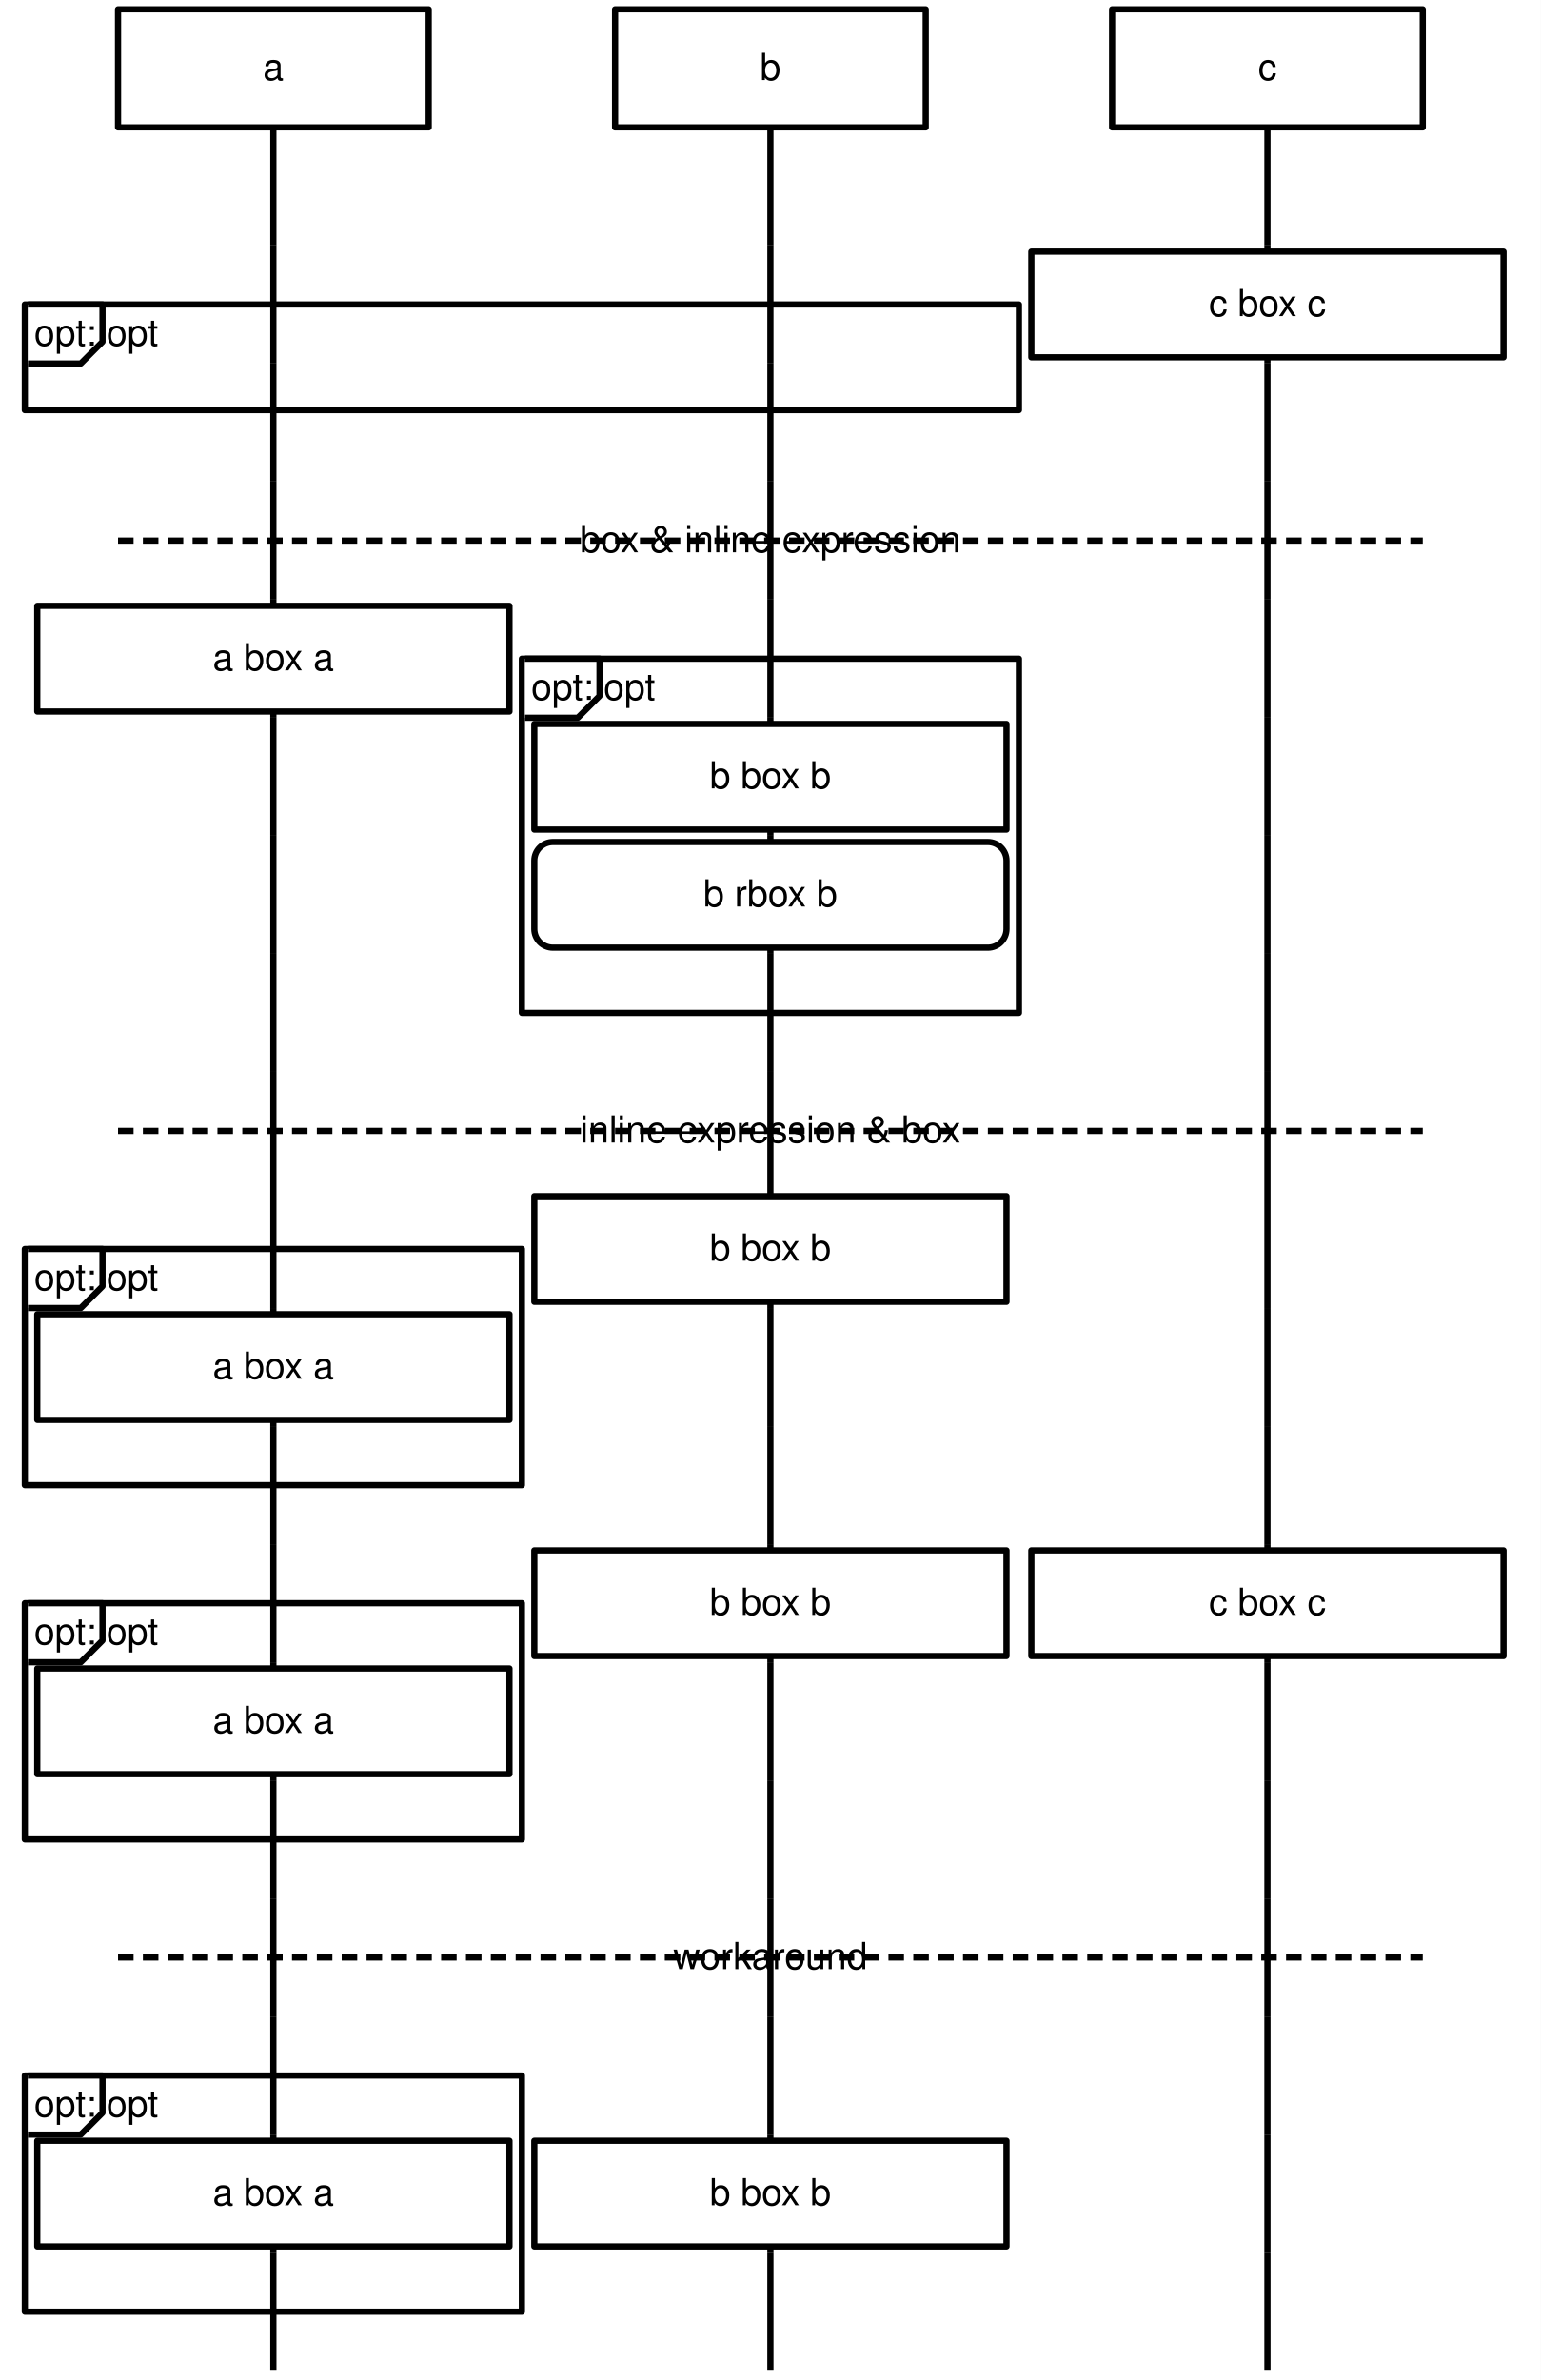
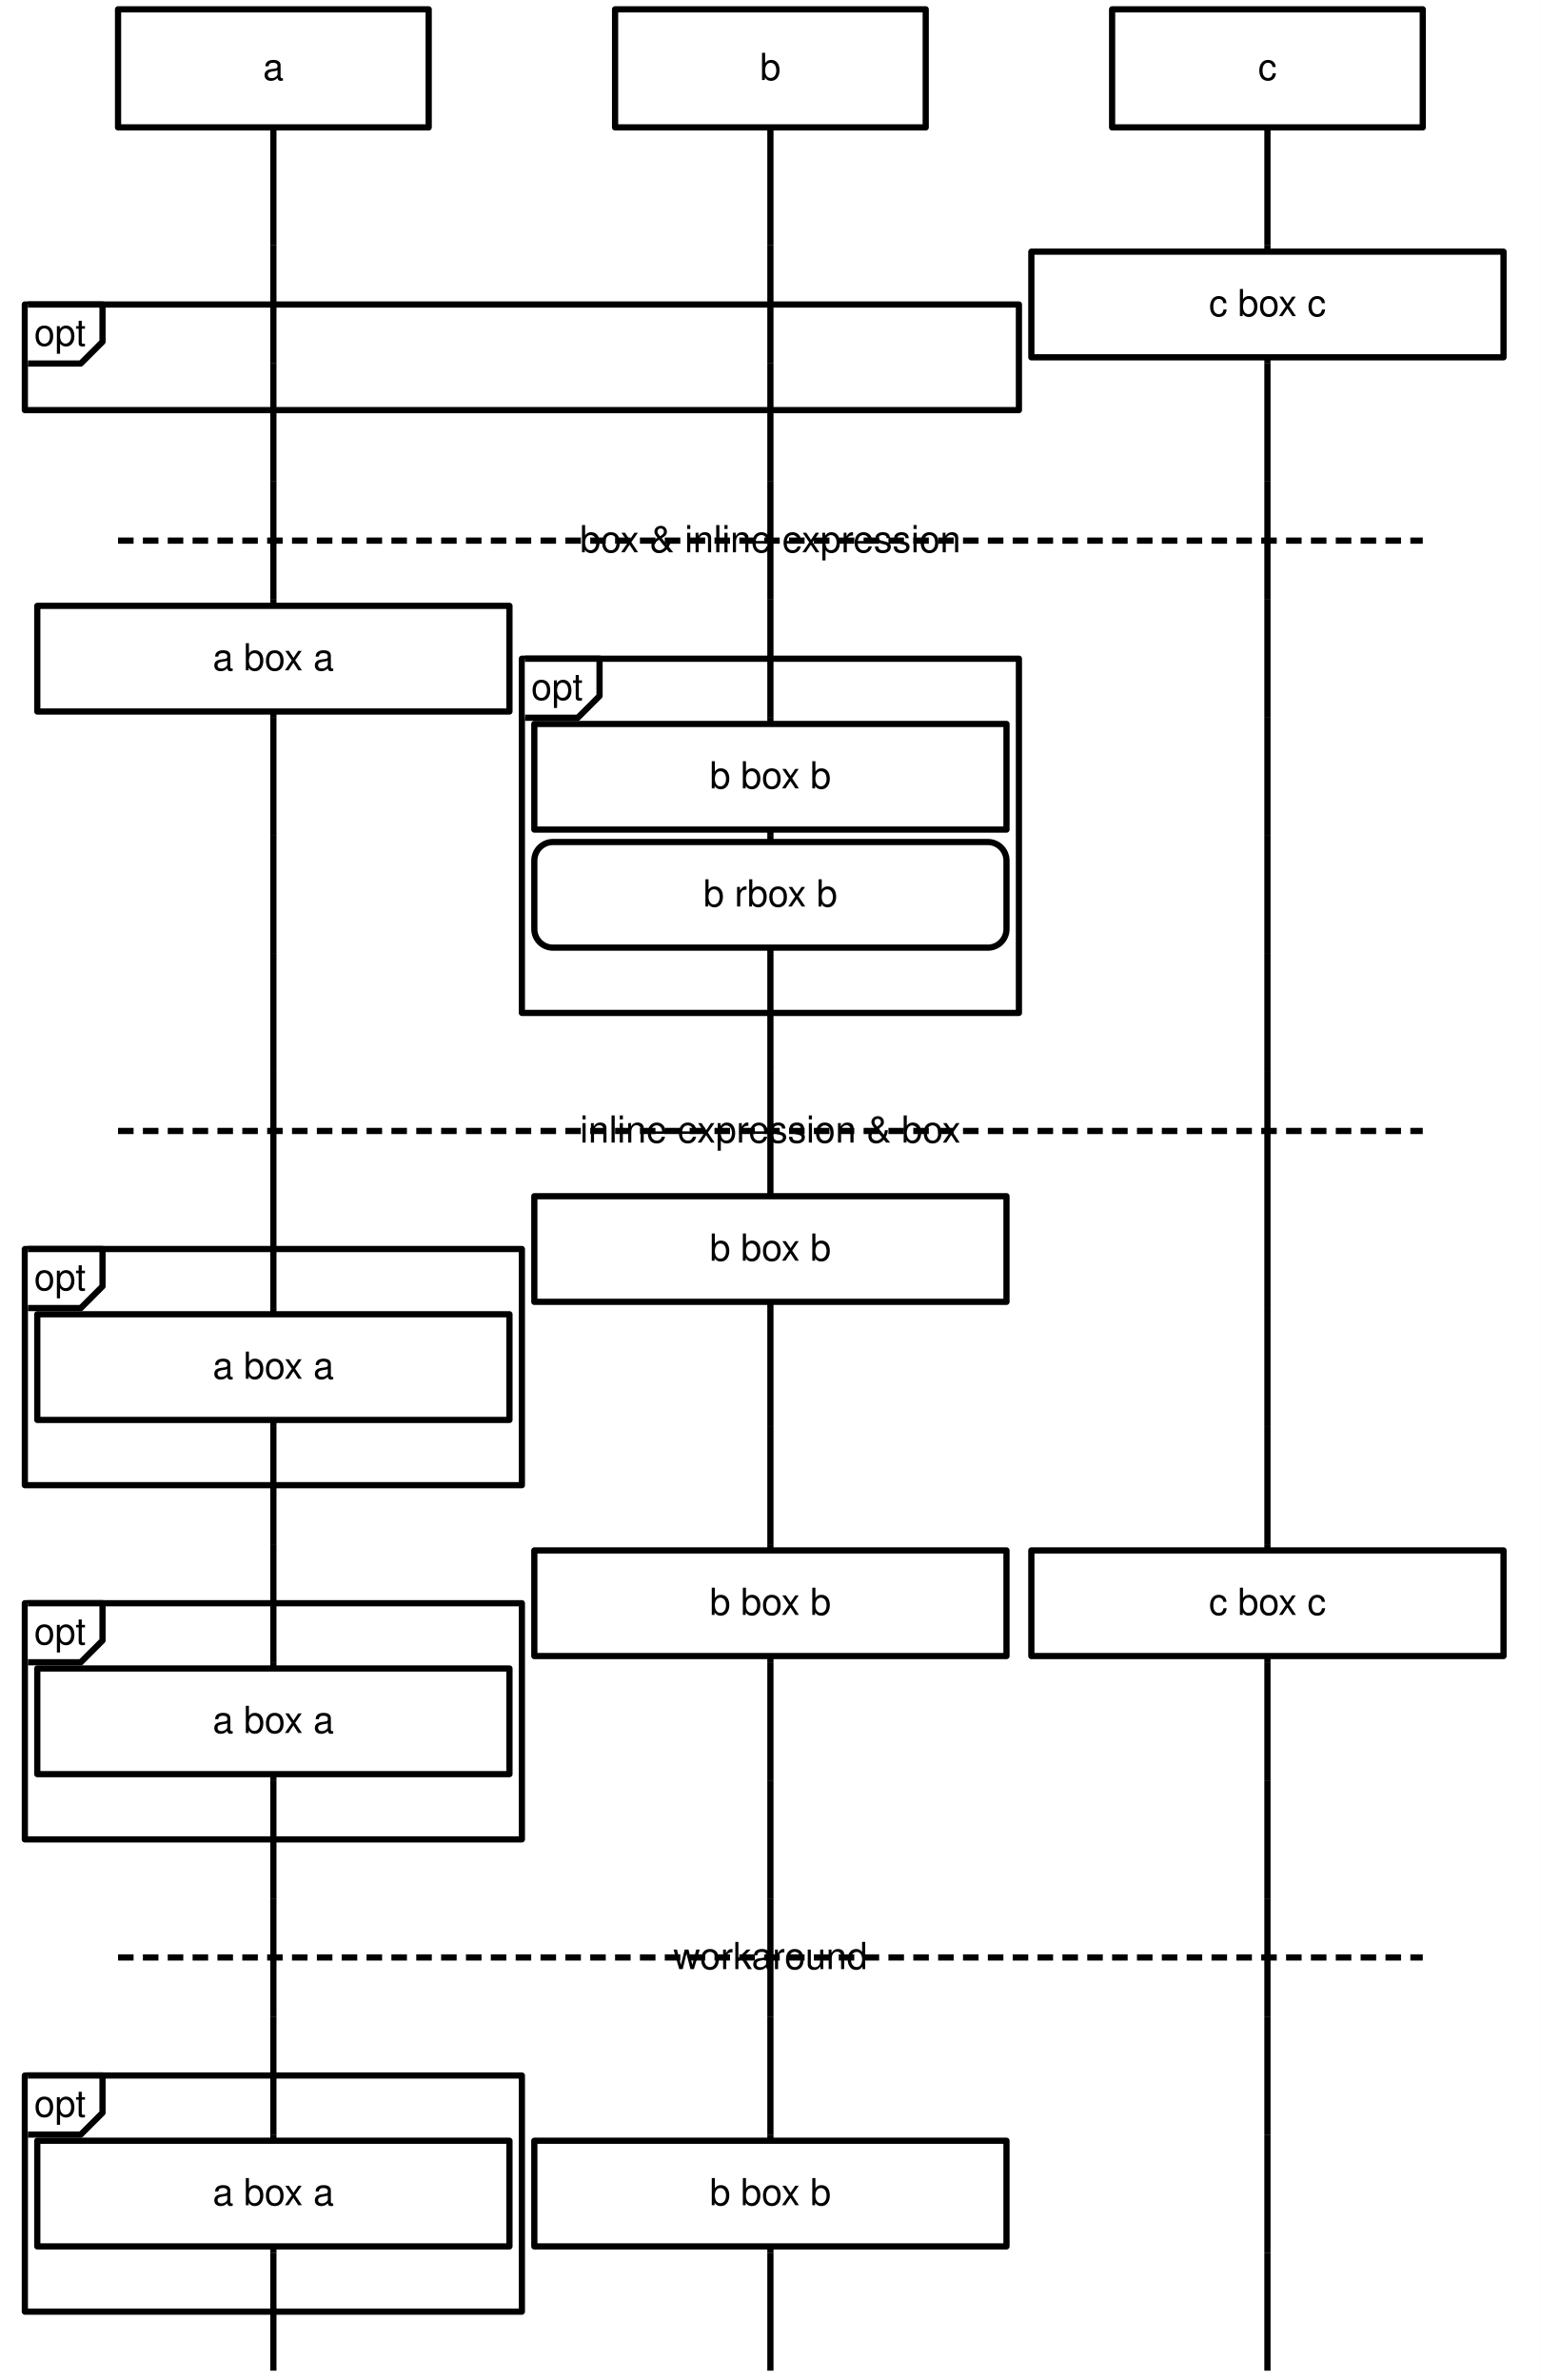
<svg xmlns="http://www.w3.org/2000/svg" version="1.1" id="mscgen_js-svg-__svg" class="mscgen_js-svg-__svg" width="496" height="766" viewBox="0 0 496 766">
  <defs>
    <style type="text/css">svg.mscgen_js-svg-__svg{font-family:Helvetica,sans-serif;font-size:12px;font-weight:normal;font-style:normal;text-decoration:none;background-color:white;stroke:black;stroke-width:2;color:black}.mscgen_js-svg-__svg path, .mscgen_js-svg-__svg rect{fill:none;color:black;stroke:black}.mscgen_js-svg-__svg .label-text-background{fill:white;stroke:white;stroke-width:0}.mscgen_js-svg-__svg .bglayer{fill:white;stroke:white;stroke-width:0}.mscgen_js-svg-__svg line{stroke:black}.mscgen_js-svg-__svg .return, .mscgen_js-svg-__svg .comment{stroke-dasharray:5,3}.mscgen_js-svg-__svg .inline_expression_divider{stroke-dasharray:10,5}.mscgen_js-svg-__svg text{color:inherit;stroke:none;text-anchor:middle}.mscgen_js-svg-__svg text.entity-text{text-decoration:underline}.mscgen_js-svg-__svg text.anchor-start{text-anchor:start}.mscgen_js-svg-__svg .arrow-marker{overflow:visible}.mscgen_js-svg-__svg .arrow-style{stroke-width:1}.mscgen_js-svg-__svg .arcrow, .mscgen_js-svg-__svg .arcrowomit, .mscgen_js-svg-__svg .emphasised{stroke-linecap:butt}.mscgen_js-svg-__svg .arcrowomit{stroke-dasharray:2,2;}.mscgen_js-svg-__svg .box, .mscgen_js-svg-__svg .entity{fill:white;stroke-linejoin:round}.mscgen_js-svg-__svg .inherit{stroke:inherit;color:inherit}.mscgen_js-svg-__svg .inherit-fill{fill:inherit}.mscgen_js-svg-__svg .watermark{stroke:black;color:black;fill:black;font-size:48pt;font-weight:bold;opacity:0.14}</style>
    <g id="mscgen_js-svg-__svg__defs" />
  </defs>
  <g id="mscgen_js-svg-__svg__body" transform="translate(38,3) scale(1,1)">
    <g id="mscgen_js-svg-__svg__background">
      <rect width="496" height="766" x="-38" y="-3" class="bglayer" />
    </g>
    <g id="mscgen_js-svg-__svg__arcspanlayer">
      <rect width="320" height="34" x="-30" y="95" class="box inline_expression opt" />
      <rect width="160" height="114" x="130" y="209" class="box inline_expression opt" />
      <rect width="160" height="76" x="-30" y="399" class="box inline_expression opt" />
      <rect width="160" height="76" x="-30" y="513" class="box inline_expression opt" />
      <rect width="160" height="76" x="-30" y="665" class="box inline_expression opt" />
    </g>
    <g id="mscgen_js-svg-__svg__lifelinelayer">
      <g>
        <line x1="50" y1="38" x2="50" y2="76" class="arcrow" />
        <line x1="210" y1="38" x2="210" y2="76" class="arcrow" />
        <line x1="370" y1="38" x2="370" y2="76" class="arcrow" />
      </g>
      <g>
        <line x1="50" y1="76" x2="50" y2="114" class="arcrow" />
        <line x1="210" y1="76" x2="210" y2="114" class="arcrow" />
        <line x1="370" y1="76" x2="370" y2="114" class="arcrow" />
      </g>
      <g>
        <line x1="50" y1="114" x2="50" y2="152" class="arcrow" />
        <line x1="210" y1="114" x2="210" y2="152" class="arcrow" />
        <line x1="370" y1="114" x2="370" y2="152" class="arcrow" />
      </g>
      <g>
        <line x1="50" y1="152" x2="50" y2="190" class="arcrow" />
        <line x1="210" y1="152" x2="210" y2="190" class="arcrow" />
        <line x1="370" y1="152" x2="370" y2="190" class="arcrow" />
      </g>
      <g>
        <line x1="50" y1="190" x2="50" y2="228" class="arcrow" />
        <line x1="210" y1="190" x2="210" y2="228" class="arcrow" />
        <line x1="370" y1="190" x2="370" y2="228" class="arcrow" />
      </g>
      <g>
        <line x1="50" y1="228" x2="50" y2="266" class="arcrow" />
        <line x1="210" y1="228" x2="210" y2="266" class="arcrow" />
        <line x1="370" y1="228" x2="370" y2="266" class="arcrow" />
      </g>
      <g>
        <line x1="50" y1="266" x2="50" y2="304" class="arcrow" />
        <line x1="210" y1="266" x2="210" y2="304" class="arcrow" />
        <line x1="370" y1="266" x2="370" y2="304" class="arcrow" />
      </g>
      <g>
        <line x1="50" y1="304" x2="50" y2="342" class="arcrow" />
        <line x1="210" y1="304" x2="210" y2="342" class="arcrow" />
        <line x1="370" y1="304" x2="370" y2="342" class="arcrow" />
      </g>
      <g>
        <line x1="50" y1="342" x2="50" y2="380" class="arcrow" />
        <line x1="210" y1="342" x2="210" y2="380" class="arcrow" />
        <line x1="370" y1="342" x2="370" y2="380" class="arcrow" />
      </g>
      <g>
        <line x1="50" y1="380" x2="50" y2="418" class="arcrow" />
        <line x1="210" y1="380" x2="210" y2="418" class="arcrow" />
        <line x1="370" y1="380" x2="370" y2="418" class="arcrow" />
      </g>
      <g>
        <line x1="50" y1="418" x2="50" y2="456" class="arcrow" />
        <line x1="210" y1="418" x2="210" y2="456" class="arcrow" />
        <line x1="370" y1="418" x2="370" y2="456" class="arcrow" />
      </g>
      <g>
        <line x1="50" y1="456" x2="50" y2="494" class="arcrow" />
        <line x1="210" y1="456" x2="210" y2="494" class="arcrow" />
        <line x1="370" y1="456" x2="370" y2="494" class="arcrow" />
      </g>
      <g>
        <line x1="50" y1="494" x2="50" y2="532" class="arcrow" />
        <line x1="210" y1="494" x2="210" y2="532" class="arcrow" />
        <line x1="370" y1="494" x2="370" y2="532" class="arcrow" />
      </g>
      <g>
        <line x1="50" y1="532" x2="50" y2="570" class="arcrow" />
        <line x1="210" y1="532" x2="210" y2="570" class="arcrow" />
        <line x1="370" y1="532" x2="370" y2="570" class="arcrow" />
      </g>
      <g>
        <line x1="50" y1="570" x2="50" y2="608" class="arcrow" />
        <line x1="210" y1="570" x2="210" y2="608" class="arcrow" />
        <line x1="370" y1="570" x2="370" y2="608" class="arcrow" />
      </g>
      <g>
        <line x1="50" y1="608" x2="50" y2="646" class="arcrow" />
        <line x1="210" y1="608" x2="210" y2="646" class="arcrow" />
        <line x1="370" y1="608" x2="370" y2="646" class="arcrow" />
      </g>
      <g>
        <line x1="50" y1="646" x2="50" y2="684" class="arcrow" />
        <line x1="210" y1="646" x2="210" y2="684" class="arcrow" />
        <line x1="370" y1="646" x2="370" y2="684" class="arcrow" />
      </g>
      <g>
        <line x1="50" y1="684" x2="50" y2="722" class="arcrow" />
        <line x1="210" y1="684" x2="210" y2="722" class="arcrow" />
        <line x1="370" y1="684" x2="370" y2="722" class="arcrow" />
      </g>
      <g>
        <line x1="50" y1="722" x2="50" y2="760" class="arcrow" />
        <line x1="210" y1="722" x2="210" y2="760" class="arcrow" />
        <line x1="370" y1="722" x2="370" y2="760" class="arcrow" />
      </g>
    </g>
    <g id="mscgen_js-svg-__svg__sequencelayer">
      <g id="mscgen_js-svg-__svgentities">
        <g>
          <rect width="100" height="38" class="entity" />
          <g>
            <text x="50" y="22.75" class="entity-text ">
              <tspan>a</tspan>
            </text>
          </g>
        </g>
        <g>
          <rect width="100" height="38" x="160" class="entity" />
          <g>
            <text x="210" y="22.75" class="entity-text ">
              <tspan>b</tspan>
            </text>
          </g>
        </g>
        <g>
          <rect width="100" height="38" x="320" class="entity" />
          <g>
            <text x="370" y="22.75" class="entity-text ">
              <tspan>c</tspan>
            </text>
          </g>
        </g>
      </g>
      <g />
      <g>
        <line x1="0" y1="171" x2="420" y2="171" class="comment" />
        <g>
          <rect width="15" height="15" x="2" y="2" class="label-text-background" />
          <text x="210" y="174.75" class="empty-text comment-row-text ">
            <tspan>box &amp; inline expression</tspan>
          </text>
        </g>
      </g>
      <g />
      <g>
        <line x1="0" y1="361" x2="420" y2="361" class="comment" />
        <g>
          <rect width="15" height="15" x="2" y="2" class="label-text-background" />
          <text x="210" y="364.75" class="empty-text comment-row-text ">
            <tspan>inline expression &amp; box</tspan>
          </text>
        </g>
      </g>
      <g />
      <g />
      <g>
        <line x1="0" y1="627" x2="420" y2="627" class="comment" />
        <g>
          <rect width="15" height="15" x="2" y="2" class="label-text-background" />
          <text x="210" y="630.75" class="empty-text comment-row-text ">
            <tspan>workaround</tspan>
          </text>
        </g>
      </g>
      <g />
    </g>
    <g id="mscgen_js-svg-__svg__notelayer">
      <g>
        <path d="M-29,95 l24,0  l0,12 l-7,7 l-17,0 " class="box inline_expression_label" />
        <g>
          <text x="-27" y="108.25" class="inline_expression-text opt-text anchor-start ">
-             <tspan>opt: opt</tspan>
+             <tspan>opt</tspan>
          </text>
        </g>
      </g>
      <g>
        <rect width="152" height="34" x="294" y="78" class="box" />
        <g>
          <text x="370" y="98.75" class="box-text ">
            <tspan>c box c</tspan>
          </text>
        </g>
      </g>
      <g>
        <rect width="152" height="34" x="-26" y="192" class="box" />
        <g>
          <text x="50" y="212.75" class="box-text ">
            <tspan>a box a</tspan>
          </text>
        </g>
      </g>
      <g>
        <path d="M131,209 l24,0  l0,12 l-7,7 l-17,0 " class="box inline_expression_label" />
        <g>
          <text x="133" y="222.25" class="inline_expression-text opt-text anchor-start ">
-             <tspan>opt: opt</tspan>
+             <tspan>opt</tspan>
          </text>
        </g>
      </g>
      <g>
        <rect width="152" height="34" x="134" y="230" class="box" />
        <g>
          <text x="210" y="250.75" class="box-text ">
            <tspan>b box b</tspan>
          </text>
        </g>
      </g>
      <g>
        <rect width="152" height="34" x="134" y="268" rx="6" ry="6" class="box rbox" />
        <g>
          <text x="210" y="288.75" class="box-text rbox-text ">
            <tspan>b rbox b</tspan>
          </text>
        </g>
      </g>
      <g>
        <path d="M-29,399 l24,0  l0,12 l-7,7 l-17,0 " class="box inline_expression_label" />
        <g>
          <text x="-27" y="412.25" class="inline_expression-text opt-text anchor-start ">
-             <tspan>opt: opt</tspan>
+             <tspan>opt</tspan>
          </text>
        </g>
      </g>
      <g>
        <rect width="152" height="34" x="134" y="382" class="box" />
        <g>
          <text x="210" y="402.75" class="box-text ">
            <tspan>b box b</tspan>
          </text>
        </g>
      </g>
      <g>
        <rect width="152" height="34" x="-26" y="420" class="box" />
        <g>
          <text x="50" y="440.75" class="box-text ">
            <tspan>a box a</tspan>
          </text>
        </g>
      </g>
      <g>
        <rect width="152" height="34" x="134" y="496" class="box" />
        <g>
          <text x="210" y="516.75" class="box-text ">
            <tspan>b box b</tspan>
          </text>
        </g>
      </g>
      <g>
        <rect width="152" height="34" x="294" y="496" class="box" />
        <g>
          <text x="370" y="516.75" class="box-text ">
            <tspan>c box c</tspan>
          </text>
        </g>
      </g>
      <g>
        <path d="M-29,513 l24,0  l0,12 l-7,7 l-17,0 " class="box inline_expression_label" />
        <g>
          <text x="-27" y="526.25" class="inline_expression-text opt-text anchor-start ">
-             <tspan>opt: opt</tspan>
+             <tspan>opt</tspan>
          </text>
        </g>
      </g>
      <g>
        <rect width="152" height="34" x="-26" y="534" class="box" />
        <g>
          <text x="50" y="554.75" class="box-text ">
            <tspan>a box a</tspan>
          </text>
        </g>
      </g>
      <g>
        <path d="M-29,665 l24,0  l0,12 l-7,7 l-17,0 " class="box inline_expression_label" />
        <g>
          <text x="-27" y="678.25" class="inline_expression-text opt-text anchor-start ">
-             <tspan>opt: opt</tspan>
+             <tspan>opt</tspan>
          </text>
        </g>
      </g>
      <g>
        <rect width="152" height="34" x="-26" y="686" class="box" />
        <g>
          <text x="50" y="706.75" class="box-text ">
            <tspan>a box a</tspan>
          </text>
        </g>
      </g>
      <g>
        <rect width="152" height="34" x="134" y="686" class="box" />
        <g>
          <text x="210" y="706.75" class="box-text ">
            <tspan>b box b</tspan>
          </text>
        </g>
      </g>
    </g>
    <g id="mscgen_js-svg-__svg__watermark" />
  </g>
</svg>
